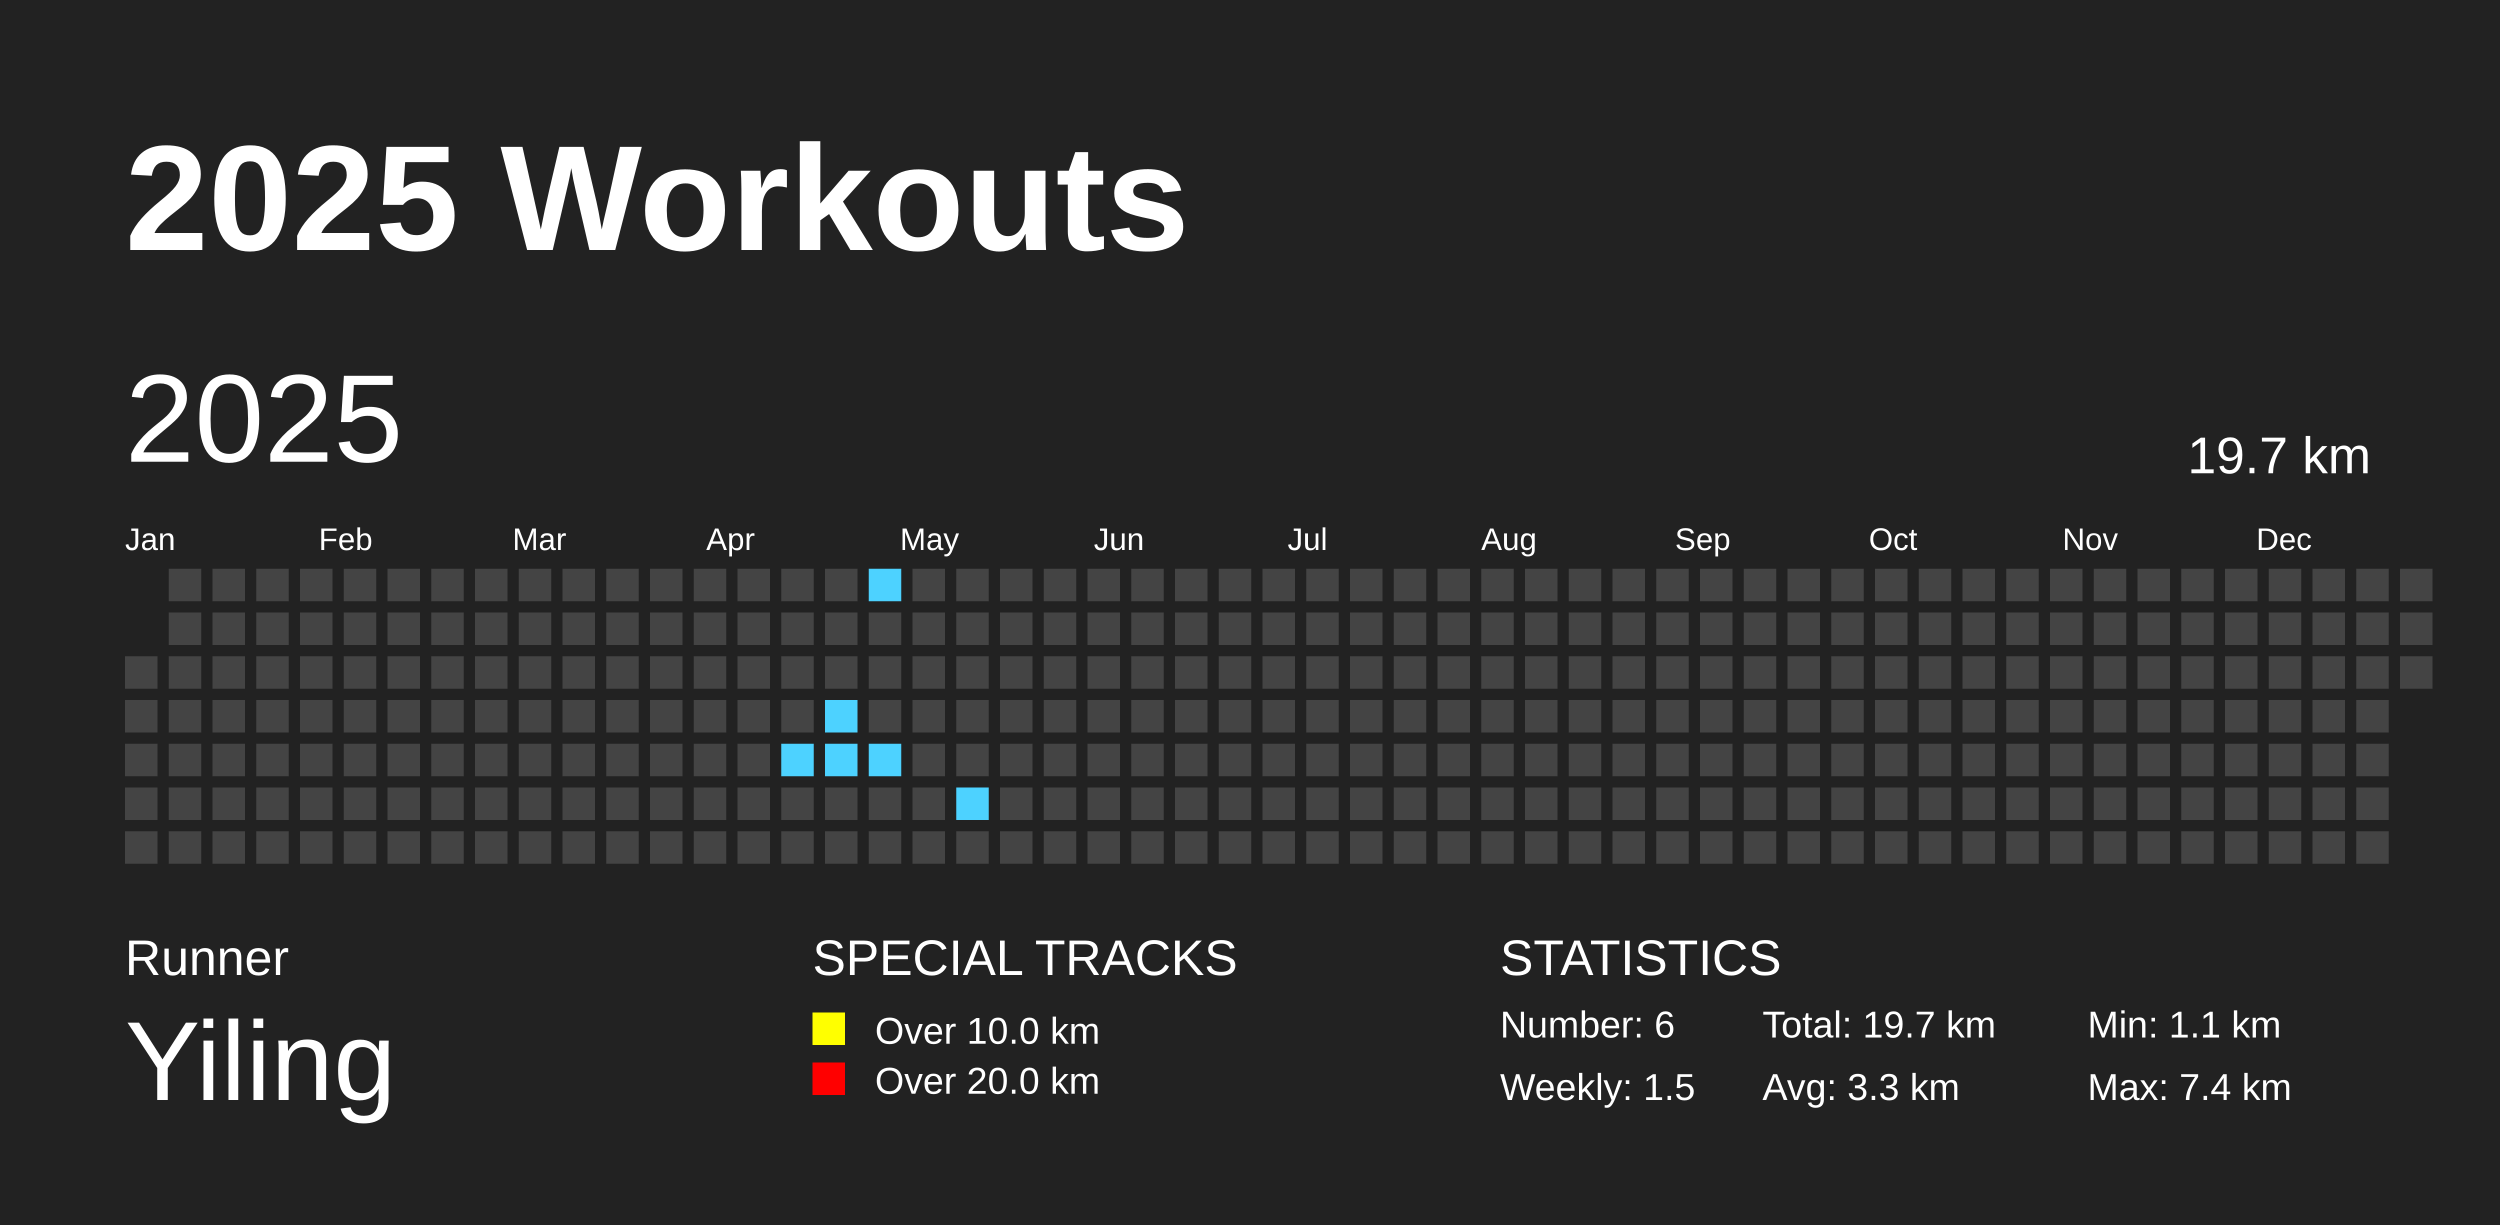
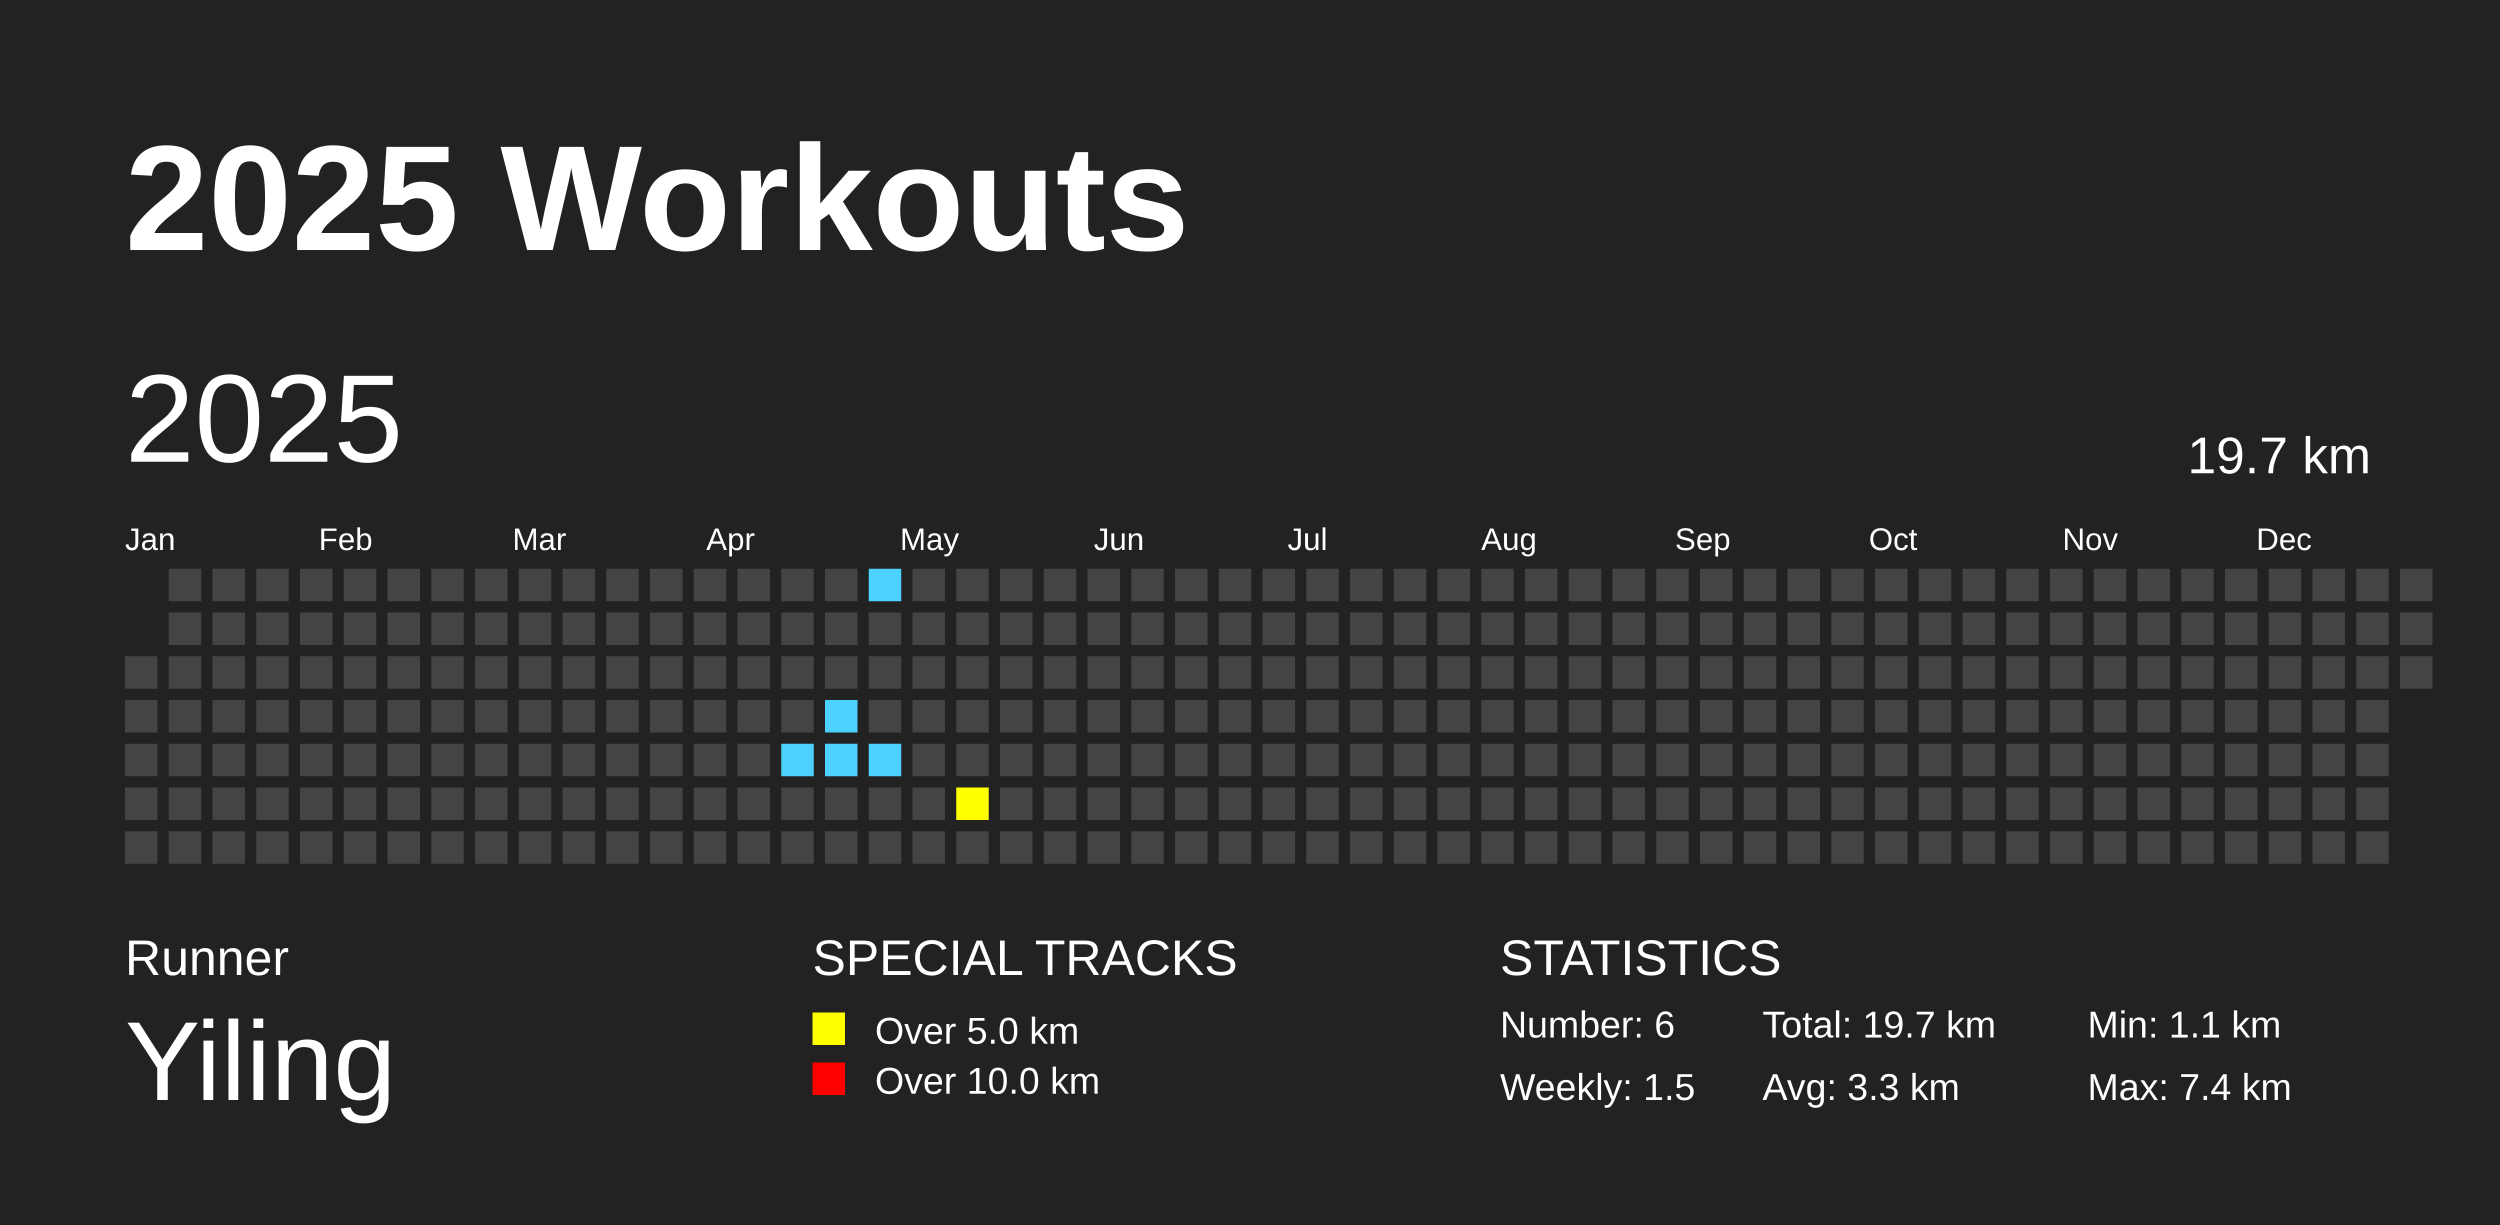
<svg xmlns="http://www.w3.org/2000/svg" baseProfile="full" height="98mm" version="1.1" viewBox="0,0,200,98" width="200mm">
  <defs />
  <rect fill="#222222" height="98" width="200" x="0" y="0" />
  <text fill="#FFFFFF" style="font-size:12px; font-family:Arial; font-weight:bold;" x="10" y="20">2025 Workouts</text>
  <text fill="#FFFFFF" style="font-size:4px; font-family:Arial" x="10" y="78">Runner</text>
  <text fill="#FFFFFF" style="font-size:9px; font-family:Arial" x="10" y="88">Yiling</text>
  <text fill="#FFFFFF" style="font-size:4px; font-family:Arial" x="65" y="78">SPECIAL TRACKS</text>
  <rect fill="yellow" height="2.6" width="2.6" x="65" y="81" />
-   <text fill="#FFFFFF" style="font-size:3px; font-family:Arial" x="70" y="83.5">Over 10.0 km</text>
+   <text fill="#FFFFFF" style="font-size:3px; font-family:Arial" x="70" y="83.5">Over 5.0 km</text>
  <rect fill="red" height="2.6" width="2.6" x="65" y="85" />
-   <text fill="#FFFFFF" style="font-size:3px; font-family:Arial" x="70" y="87.5">Over 20.0 km</text>
+   <text fill="#FFFFFF" style="font-size:3px; font-family:Arial" x="70" y="87.5">Over 10.0 km</text>
  <text fill="#FFFFFF" style="font-size:4px; font-family:Arial" x="120" y="78">STATISTICS</text>
  <text fill="#FFFFFF" style="font-size:3px; font-family:Arial" x="120" y="83">Number: 6</text>
  <text fill="#FFFFFF" style="font-size:3px; font-family:Arial" x="120" y="88">Weekly: 1.5</text>
  <text fill="#FFFFFF" style="font-size:3px; font-family:Arial" x="141" y="83">Total: 19.7 km</text>
  <text fill="#FFFFFF" style="font-size:3px; font-family:Arial" x="141" y="88">Avg: 3.3 km</text>
  <text fill="#FFFFFF" style="font-size:3px; font-family:Arial" x="167" y="83">Min: 1.1 km</text>
  <text fill="#FFFFFF" style="font-size:3px; font-family:Arial" x="167" y="88">Max: 7.4 km</text>
  <text dominant-baseline="hanging" fill="#FFFFFF" style="font-size:10.0px; font-family:Arial;" x="10" y="30">2025</text>
  <text dominant-baseline="hanging" fill="#FFFFFF" style="font-size:4.125px; font-family:Arial;" x="175" y="35">19.7 km</text>
  <text fill="#FFFFFF" style="font-size:2.5px; font-family:Arial" x="10.0" y="44">Jan</text>
  <text fill="#FFFFFF" style="font-size:2.5px; font-family:Arial" x="25.5" y="44">Feb</text>
  <text fill="#FFFFFF" style="font-size:2.5px; font-family:Arial" x="41.0" y="44">Mar</text>
  <text fill="#FFFFFF" style="font-size:2.5px; font-family:Arial" x="56.5" y="44">Apr</text>
  <text fill="#FFFFFF" style="font-size:2.5px; font-family:Arial" x="72.0" y="44">May</text>
  <text fill="#FFFFFF" style="font-size:2.5px; font-family:Arial" x="87.5" y="44">Jun</text>
  <text fill="#FFFFFF" style="font-size:2.5px; font-family:Arial" x="103.0" y="44">Jul</text>
  <text fill="#FFFFFF" style="font-size:2.5px; font-family:Arial" x="118.5" y="44">Aug</text>
  <text fill="#FFFFFF" style="font-size:2.5px; font-family:Arial" x="134.0" y="44">Sep</text>
  <text fill="#FFFFFF" style="font-size:2.5px; font-family:Arial" x="149.5" y="44">Oct</text>
  <text fill="#FFFFFF" style="font-size:2.5px; font-family:Arial" x="165.0" y="44">Nov</text>
  <text fill="#FFFFFF" style="font-size:2.5px; font-family:Arial" x="180.5" y="44">Dec</text>
  <rect fill="#444444" height="2.6" width="2.6" x="10.0" y="52.5" />
  <rect fill="#444444" height="2.6" width="2.6" x="10.0" y="56.0" />
  <rect fill="#444444" height="2.6" width="2.6" x="10.0" y="59.5" />
  <rect fill="#444444" height="2.6" width="2.6" x="10.0" y="63.0" />
  <rect fill="#444444" height="2.6" width="2.6" x="10.0" y="66.5" />
  <rect fill="#444444" height="2.6" width="2.6" x="13.5" y="45.5" />
  <rect fill="#444444" height="2.6" width="2.6" x="13.5" y="49.0" />
  <rect fill="#444444" height="2.6" width="2.6" x="13.5" y="52.5" />
  <rect fill="#444444" height="2.6" width="2.6" x="13.5" y="56.0" />
  <rect fill="#444444" height="2.6" width="2.6" x="13.5" y="59.5" />
  <rect fill="#444444" height="2.6" width="2.6" x="13.5" y="63.0" />
  <rect fill="#444444" height="2.6" width="2.6" x="13.5" y="66.5" />
  <rect fill="#444444" height="2.6" width="2.6" x="17.0" y="45.5" />
  <rect fill="#444444" height="2.6" width="2.6" x="17.0" y="49.0" />
  <rect fill="#444444" height="2.6" width="2.6" x="17.0" y="52.5" />
  <rect fill="#444444" height="2.6" width="2.6" x="17.0" y="56.0" />
  <rect fill="#444444" height="2.6" width="2.6" x="17.0" y="59.5" />
  <rect fill="#444444" height="2.6" width="2.6" x="17.0" y="63.0" />
  <rect fill="#444444" height="2.6" width="2.6" x="17.0" y="66.5" />
  <rect fill="#444444" height="2.6" width="2.6" x="20.5" y="45.5" />
  <rect fill="#444444" height="2.6" width="2.6" x="20.5" y="49.0" />
  <rect fill="#444444" height="2.6" width="2.6" x="20.5" y="52.5" />
  <rect fill="#444444" height="2.6" width="2.6" x="20.5" y="56.0" />
  <rect fill="#444444" height="2.6" width="2.6" x="20.5" y="59.5" />
  <rect fill="#444444" height="2.6" width="2.6" x="20.5" y="63.0" />
  <rect fill="#444444" height="2.6" width="2.6" x="20.5" y="66.5" />
  <rect fill="#444444" height="2.6" width="2.6" x="24.0" y="45.5" />
  <rect fill="#444444" height="2.6" width="2.6" x="24.0" y="49.0" />
  <rect fill="#444444" height="2.6" width="2.6" x="24.0" y="52.5" />
  <rect fill="#444444" height="2.6" width="2.6" x="24.0" y="56.0" />
  <rect fill="#444444" height="2.6" width="2.6" x="24.0" y="59.5" />
  <rect fill="#444444" height="2.6" width="2.6" x="24.0" y="63.0" />
  <rect fill="#444444" height="2.6" width="2.6" x="24.0" y="66.5" />
  <rect fill="#444444" height="2.6" width="2.6" x="27.5" y="45.5" />
  <rect fill="#444444" height="2.6" width="2.6" x="27.5" y="49.0" />
  <rect fill="#444444" height="2.6" width="2.6" x="27.5" y="52.5" />
  <rect fill="#444444" height="2.6" width="2.6" x="27.5" y="56.0" />
  <rect fill="#444444" height="2.6" width="2.6" x="27.5" y="59.5" />
  <rect fill="#444444" height="2.6" width="2.6" x="27.5" y="63.0" />
  <rect fill="#444444" height="2.6" width="2.6" x="27.5" y="66.5" />
  <rect fill="#444444" height="2.6" width="2.6" x="31.0" y="45.5" />
  <rect fill="#444444" height="2.6" width="2.6" x="31.0" y="49.0" />
  <rect fill="#444444" height="2.6" width="2.6" x="31.0" y="52.5" />
  <rect fill="#444444" height="2.6" width="2.6" x="31.0" y="56.0" />
  <rect fill="#444444" height="2.6" width="2.6" x="31.0" y="59.5" />
  <rect fill="#444444" height="2.6" width="2.6" x="31.0" y="63.0" />
  <rect fill="#444444" height="2.6" width="2.6" x="31.0" y="66.5" />
  <rect fill="#444444" height="2.6" width="2.6" x="34.5" y="45.5" />
  <rect fill="#444444" height="2.6" width="2.6" x="34.5" y="49.0" />
  <rect fill="#444444" height="2.6" width="2.6" x="34.5" y="52.5" />
  <rect fill="#444444" height="2.6" width="2.6" x="34.5" y="56.0" />
  <rect fill="#444444" height="2.6" width="2.6" x="34.5" y="59.5" />
  <rect fill="#444444" height="2.6" width="2.6" x="34.5" y="63.0" />
  <rect fill="#444444" height="2.6" width="2.6" x="34.5" y="66.5" />
  <rect fill="#444444" height="2.6" width="2.6" x="38.0" y="45.5" />
  <rect fill="#444444" height="2.6" width="2.6" x="38.0" y="49.0" />
  <rect fill="#444444" height="2.6" width="2.6" x="38.0" y="52.5" />
  <rect fill="#444444" height="2.6" width="2.6" x="38.0" y="56.0" />
  <rect fill="#444444" height="2.6" width="2.6" x="38.0" y="59.5" />
  <rect fill="#444444" height="2.6" width="2.6" x="38.0" y="63.0" />
  <rect fill="#444444" height="2.6" width="2.6" x="38.0" y="66.5" />
  <rect fill="#444444" height="2.6" width="2.6" x="41.5" y="45.5" />
  <rect fill="#444444" height="2.6" width="2.6" x="41.5" y="49.0" />
  <rect fill="#444444" height="2.6" width="2.6" x="41.5" y="52.5" />
  <rect fill="#444444" height="2.6" width="2.6" x="41.5" y="56.0" />
  <rect fill="#444444" height="2.6" width="2.6" x="41.5" y="59.5" />
  <rect fill="#444444" height="2.6" width="2.6" x="41.5" y="63.0" />
  <rect fill="#444444" height="2.6" width="2.6" x="41.5" y="66.5" />
  <rect fill="#444444" height="2.6" width="2.6" x="45.0" y="45.5" />
  <rect fill="#444444" height="2.6" width="2.6" x="45.0" y="49.0" />
  <rect fill="#444444" height="2.6" width="2.6" x="45.0" y="52.5" />
  <rect fill="#444444" height="2.6" width="2.6" x="45.0" y="56.0" />
  <rect fill="#444444" height="2.6" width="2.6" x="45.0" y="59.5" />
  <rect fill="#444444" height="2.6" width="2.6" x="45.0" y="63.0" />
  <rect fill="#444444" height="2.6" width="2.6" x="45.0" y="66.5" />
  <rect fill="#444444" height="2.6" width="2.6" x="48.5" y="45.5" />
  <rect fill="#444444" height="2.6" width="2.6" x="48.5" y="49.0" />
  <rect fill="#444444" height="2.6" width="2.6" x="48.5" y="52.5" />
  <rect fill="#444444" height="2.6" width="2.6" x="48.5" y="56.0" />
  <rect fill="#444444" height="2.6" width="2.6" x="48.5" y="59.5" />
  <rect fill="#444444" height="2.6" width="2.6" x="48.5" y="63.0" />
  <rect fill="#444444" height="2.6" width="2.6" x="48.5" y="66.5" />
  <rect fill="#444444" height="2.6" width="2.6" x="52.0" y="45.5" />
  <rect fill="#444444" height="2.6" width="2.6" x="52.0" y="49.0" />
  <rect fill="#444444" height="2.6" width="2.6" x="52.0" y="52.5" />
  <rect fill="#444444" height="2.6" width="2.6" x="52.0" y="56.0" />
  <rect fill="#444444" height="2.6" width="2.6" x="52.0" y="59.5" />
  <rect fill="#444444" height="2.6" width="2.6" x="52.0" y="63.0" />
  <rect fill="#444444" height="2.6" width="2.6" x="52.0" y="66.5" />
  <rect fill="#444444" height="2.6" width="2.6" x="55.5" y="45.5" />
  <rect fill="#444444" height="2.6" width="2.6" x="55.5" y="49.0" />
  <rect fill="#444444" height="2.6" width="2.6" x="55.5" y="52.5" />
  <rect fill="#444444" height="2.6" width="2.6" x="55.5" y="56.0" />
  <rect fill="#444444" height="2.6" width="2.6" x="55.5" y="59.5" />
  <rect fill="#444444" height="2.6" width="2.6" x="55.5" y="63.0" />
  <rect fill="#444444" height="2.6" width="2.6" x="55.5" y="66.5" />
  <rect fill="#444444" height="2.6" width="2.6" x="59.0" y="45.5" />
  <rect fill="#444444" height="2.6" width="2.6" x="59.0" y="49.0" />
  <rect fill="#444444" height="2.6" width="2.6" x="59.0" y="52.5" />
  <rect fill="#444444" height="2.6" width="2.6" x="59.0" y="56.0" />
  <rect fill="#444444" height="2.6" width="2.6" x="59.0" y="59.5" />
  <rect fill="#444444" height="2.6" width="2.6" x="59.0" y="63.0" />
  <rect fill="#444444" height="2.6" width="2.6" x="59.0" y="66.5" />
  <rect fill="#444444" height="2.6" width="2.6" x="62.5" y="45.5" />
  <rect fill="#444444" height="2.6" width="2.6" x="62.5" y="49.0" />
  <rect fill="#444444" height="2.6" width="2.6" x="62.5" y="52.5" />
  <rect fill="#444444" height="2.6" width="2.6" x="62.5" y="56.0" />
  <rect fill="#4DD2FF" height="2.6" width="2.6" x="62.5" y="59.5" />
  <rect fill="#444444" height="2.6" width="2.6" x="62.5" y="63.0" />
  <rect fill="#444444" height="2.6" width="2.6" x="62.5" y="66.5" />
  <rect fill="#444444" height="2.6" width="2.6" x="66.0" y="45.5" />
  <rect fill="#444444" height="2.6" width="2.6" x="66.0" y="49.0" />
  <rect fill="#444444" height="2.6" width="2.6" x="66.0" y="52.5" />
  <rect fill="#4DD2FF" height="2.6" width="2.6" x="66.0" y="56.0" />
  <rect fill="#4DD2FF" height="2.6" width="2.6" x="66.0" y="59.5" />
  <rect fill="#444444" height="2.6" width="2.6" x="66.0" y="63.0" />
  <rect fill="#444444" height="2.6" width="2.6" x="66.0" y="66.5" />
  <rect fill="#4DD2FF" height="2.6" width="2.6" x="69.5" y="45.5" />
  <rect fill="#444444" height="2.6" width="2.6" x="69.5" y="49.0" />
  <rect fill="#444444" height="2.6" width="2.6" x="69.5" y="52.5" />
  <rect fill="#444444" height="2.6" width="2.6" x="69.5" y="56.0" />
  <rect fill="#4DD2FF" height="2.6" width="2.6" x="69.5" y="59.5" />
  <rect fill="#444444" height="2.6" width="2.6" x="69.5" y="63.0" />
  <rect fill="#444444" height="2.6" width="2.6" x="69.5" y="66.5" />
  <rect fill="#444444" height="2.6" width="2.6" x="73.0" y="45.5" />
  <rect fill="#444444" height="2.6" width="2.6" x="73.0" y="49.0" />
  <rect fill="#444444" height="2.6" width="2.6" x="73.0" y="52.5" />
  <rect fill="#444444" height="2.6" width="2.6" x="73.0" y="56.0" />
  <rect fill="#444444" height="2.6" width="2.6" x="73.0" y="59.5" />
  <rect fill="#444444" height="2.6" width="2.6" x="73.0" y="63.0" />
  <rect fill="#444444" height="2.6" width="2.6" x="73.0" y="66.5" />
  <rect fill="#444444" height="2.6" width="2.6" x="76.5" y="45.5" />
  <rect fill="#444444" height="2.6" width="2.6" x="76.5" y="49.0" />
  <rect fill="#444444" height="2.6" width="2.6" x="76.5" y="52.5" />
  <rect fill="#444444" height="2.6" width="2.6" x="76.5" y="56.0" />
  <rect fill="#444444" height="2.6" width="2.6" x="76.5" y="59.5" />
-   <rect fill="#4DD2FF" height="2.6" width="2.6" x="76.5" y="63.0" />
+   <rect fill="yellow" height="2.6" width="2.6" x="76.5" y="63.0" />
  <rect fill="#444444" height="2.6" width="2.6" x="76.5" y="66.5" />
  <rect fill="#444444" height="2.6" width="2.6" x="80.0" y="45.5" />
  <rect fill="#444444" height="2.6" width="2.6" x="80.0" y="49.0" />
  <rect fill="#444444" height="2.6" width="2.6" x="80.0" y="52.5" />
  <rect fill="#444444" height="2.6" width="2.6" x="80.0" y="56.0" />
  <rect fill="#444444" height="2.6" width="2.6" x="80.0" y="59.5" />
  <rect fill="#444444" height="2.6" width="2.6" x="80.0" y="63.0" />
  <rect fill="#444444" height="2.6" width="2.6" x="80.0" y="66.5" />
  <rect fill="#444444" height="2.6" width="2.6" x="83.5" y="45.5" />
  <rect fill="#444444" height="2.6" width="2.6" x="83.5" y="49.0" />
  <rect fill="#444444" height="2.6" width="2.6" x="83.5" y="52.5" />
  <rect fill="#444444" height="2.6" width="2.6" x="83.5" y="56.0" />
  <rect fill="#444444" height="2.6" width="2.6" x="83.5" y="59.5" />
  <rect fill="#444444" height="2.6" width="2.6" x="83.5" y="63.0" />
  <rect fill="#444444" height="2.6" width="2.6" x="83.5" y="66.5" />
  <rect fill="#444444" height="2.6" width="2.6" x="87.0" y="45.5" />
  <rect fill="#444444" height="2.6" width="2.6" x="87.0" y="49.0" />
  <rect fill="#444444" height="2.6" width="2.6" x="87.0" y="52.5" />
  <rect fill="#444444" height="2.6" width="2.6" x="87.0" y="56.0" />
  <rect fill="#444444" height="2.6" width="2.6" x="87.0" y="59.5" />
  <rect fill="#444444" height="2.6" width="2.6" x="87.0" y="63.0" />
  <rect fill="#444444" height="2.6" width="2.6" x="87.0" y="66.5" />
  <rect fill="#444444" height="2.6" width="2.6" x="90.5" y="45.5" />
  <rect fill="#444444" height="2.6" width="2.6" x="90.5" y="49.0" />
  <rect fill="#444444" height="2.6" width="2.6" x="90.5" y="52.5" />
  <rect fill="#444444" height="2.6" width="2.6" x="90.5" y="56.0" />
  <rect fill="#444444" height="2.6" width="2.6" x="90.5" y="59.5" />
  <rect fill="#444444" height="2.6" width="2.6" x="90.5" y="63.0" />
  <rect fill="#444444" height="2.6" width="2.6" x="90.5" y="66.5" />
  <rect fill="#444444" height="2.6" width="2.6" x="94.0" y="45.5" />
  <rect fill="#444444" height="2.6" width="2.6" x="94.0" y="49.0" />
  <rect fill="#444444" height="2.6" width="2.6" x="94.0" y="52.5" />
  <rect fill="#444444" height="2.6" width="2.6" x="94.0" y="56.0" />
  <rect fill="#444444" height="2.6" width="2.6" x="94.0" y="59.5" />
  <rect fill="#444444" height="2.6" width="2.6" x="94.0" y="63.0" />
  <rect fill="#444444" height="2.6" width="2.6" x="94.0" y="66.5" />
  <rect fill="#444444" height="2.6" width="2.6" x="97.5" y="45.5" />
  <rect fill="#444444" height="2.6" width="2.6" x="97.5" y="49.0" />
  <rect fill="#444444" height="2.6" width="2.6" x="97.5" y="52.5" />
  <rect fill="#444444" height="2.6" width="2.6" x="97.5" y="56.0" />
  <rect fill="#444444" height="2.6" width="2.6" x="97.5" y="59.5" />
  <rect fill="#444444" height="2.6" width="2.6" x="97.5" y="63.0" />
  <rect fill="#444444" height="2.6" width="2.6" x="97.5" y="66.5" />
  <rect fill="#444444" height="2.6" width="2.6" x="101.0" y="45.5" />
  <rect fill="#444444" height="2.6" width="2.6" x="101.0" y="49.0" />
  <rect fill="#444444" height="2.6" width="2.6" x="101.0" y="52.5" />
  <rect fill="#444444" height="2.6" width="2.6" x="101.0" y="56.0" />
  <rect fill="#444444" height="2.6" width="2.6" x="101.0" y="59.5" />
  <rect fill="#444444" height="2.6" width="2.6" x="101.0" y="63.0" />
  <rect fill="#444444" height="2.6" width="2.6" x="101.0" y="66.5" />
  <rect fill="#444444" height="2.6" width="2.6" x="104.5" y="45.5" />
  <rect fill="#444444" height="2.6" width="2.6" x="104.5" y="49.0" />
  <rect fill="#444444" height="2.6" width="2.6" x="104.5" y="52.5" />
  <rect fill="#444444" height="2.6" width="2.6" x="104.5" y="56.0" />
  <rect fill="#444444" height="2.6" width="2.6" x="104.5" y="59.5" />
  <rect fill="#444444" height="2.6" width="2.6" x="104.5" y="63.0" />
  <rect fill="#444444" height="2.6" width="2.6" x="104.5" y="66.5" />
  <rect fill="#444444" height="2.6" width="2.6" x="108.0" y="45.5" />
  <rect fill="#444444" height="2.6" width="2.6" x="108.0" y="49.0" />
  <rect fill="#444444" height="2.6" width="2.6" x="108.0" y="52.5" />
  <rect fill="#444444" height="2.6" width="2.6" x="108.0" y="56.0" />
  <rect fill="#444444" height="2.6" width="2.6" x="108.0" y="59.5" />
  <rect fill="#444444" height="2.6" width="2.6" x="108.0" y="63.0" />
  <rect fill="#444444" height="2.6" width="2.6" x="108.0" y="66.5" />
  <rect fill="#444444" height="2.6" width="2.6" x="111.5" y="45.5" />
  <rect fill="#444444" height="2.6" width="2.6" x="111.5" y="49.0" />
  <rect fill="#444444" height="2.6" width="2.6" x="111.5" y="52.5" />
  <rect fill="#444444" height="2.6" width="2.6" x="111.5" y="56.0" />
  <rect fill="#444444" height="2.6" width="2.6" x="111.5" y="59.5" />
  <rect fill="#444444" height="2.6" width="2.6" x="111.5" y="63.0" />
  <rect fill="#444444" height="2.6" width="2.6" x="111.5" y="66.5" />
  <rect fill="#444444" height="2.6" width="2.6" x="115.0" y="45.5" />
  <rect fill="#444444" height="2.6" width="2.6" x="115.0" y="49.0" />
  <rect fill="#444444" height="2.6" width="2.6" x="115.0" y="52.5" />
  <rect fill="#444444" height="2.6" width="2.6" x="115.0" y="56.0" />
  <rect fill="#444444" height="2.6" width="2.6" x="115.0" y="59.5" />
  <rect fill="#444444" height="2.6" width="2.6" x="115.0" y="63.0" />
  <rect fill="#444444" height="2.6" width="2.6" x="115.0" y="66.5" />
  <rect fill="#444444" height="2.6" width="2.6" x="118.5" y="45.5" />
  <rect fill="#444444" height="2.6" width="2.6" x="118.5" y="49.0" />
  <rect fill="#444444" height="2.6" width="2.6" x="118.5" y="52.5" />
  <rect fill="#444444" height="2.6" width="2.6" x="118.5" y="56.0" />
  <rect fill="#444444" height="2.6" width="2.6" x="118.5" y="59.5" />
  <rect fill="#444444" height="2.6" width="2.6" x="118.5" y="63.0" />
  <rect fill="#444444" height="2.6" width="2.6" x="118.5" y="66.5" />
  <rect fill="#444444" height="2.6" width="2.6" x="122.0" y="45.5" />
  <rect fill="#444444" height="2.6" width="2.6" x="122.0" y="49.0" />
  <rect fill="#444444" height="2.6" width="2.6" x="122.0" y="52.5" />
  <rect fill="#444444" height="2.6" width="2.6" x="122.0" y="56.0" />
  <rect fill="#444444" height="2.6" width="2.6" x="122.0" y="59.5" />
  <rect fill="#444444" height="2.6" width="2.6" x="122.0" y="63.0" />
  <rect fill="#444444" height="2.6" width="2.6" x="122.0" y="66.5" />
  <rect fill="#444444" height="2.6" width="2.6" x="125.5" y="45.5" />
  <rect fill="#444444" height="2.6" width="2.6" x="125.5" y="49.0" />
  <rect fill="#444444" height="2.6" width="2.6" x="125.5" y="52.5" />
  <rect fill="#444444" height="2.6" width="2.6" x="125.5" y="56.0" />
  <rect fill="#444444" height="2.6" width="2.6" x="125.5" y="59.5" />
  <rect fill="#444444" height="2.6" width="2.6" x="125.5" y="63.0" />
  <rect fill="#444444" height="2.6" width="2.6" x="125.5" y="66.5" />
  <rect fill="#444444" height="2.6" width="2.6" x="129.0" y="45.5" />
  <rect fill="#444444" height="2.6" width="2.6" x="129.0" y="49.0" />
  <rect fill="#444444" height="2.6" width="2.6" x="129.0" y="52.5" />
  <rect fill="#444444" height="2.6" width="2.6" x="129.0" y="56.0" />
  <rect fill="#444444" height="2.6" width="2.6" x="129.0" y="59.5" />
  <rect fill="#444444" height="2.6" width="2.6" x="129.0" y="63.0" />
  <rect fill="#444444" height="2.6" width="2.6" x="129.0" y="66.5" />
  <rect fill="#444444" height="2.6" width="2.6" x="132.5" y="45.5" />
  <rect fill="#444444" height="2.6" width="2.6" x="132.5" y="49.0" />
  <rect fill="#444444" height="2.6" width="2.6" x="132.5" y="52.5" />
  <rect fill="#444444" height="2.6" width="2.6" x="132.5" y="56.0" />
  <rect fill="#444444" height="2.6" width="2.6" x="132.5" y="59.5" />
  <rect fill="#444444" height="2.6" width="2.6" x="132.5" y="63.0" />
  <rect fill="#444444" height="2.6" width="2.6" x="132.5" y="66.5" />
  <rect fill="#444444" height="2.6" width="2.6" x="136.0" y="45.5" />
  <rect fill="#444444" height="2.6" width="2.6" x="136.0" y="49.0" />
  <rect fill="#444444" height="2.6" width="2.6" x="136.0" y="52.5" />
  <rect fill="#444444" height="2.6" width="2.6" x="136.0" y="56.0" />
  <rect fill="#444444" height="2.6" width="2.6" x="136.0" y="59.5" />
  <rect fill="#444444" height="2.6" width="2.6" x="136.0" y="63.0" />
  <rect fill="#444444" height="2.6" width="2.6" x="136.0" y="66.5" />
  <rect fill="#444444" height="2.6" width="2.6" x="139.5" y="45.5" />
  <rect fill="#444444" height="2.6" width="2.6" x="139.5" y="49.0" />
  <rect fill="#444444" height="2.6" width="2.6" x="139.5" y="52.5" />
  <rect fill="#444444" height="2.6" width="2.6" x="139.5" y="56.0" />
  <rect fill="#444444" height="2.6" width="2.6" x="139.5" y="59.5" />
  <rect fill="#444444" height="2.6" width="2.6" x="139.5" y="63.0" />
  <rect fill="#444444" height="2.6" width="2.6" x="139.5" y="66.5" />
  <rect fill="#444444" height="2.6" width="2.6" x="143.0" y="45.5" />
  <rect fill="#444444" height="2.6" width="2.6" x="143.0" y="49.0" />
  <rect fill="#444444" height="2.6" width="2.6" x="143.0" y="52.5" />
  <rect fill="#444444" height="2.6" width="2.6" x="143.0" y="56.0" />
  <rect fill="#444444" height="2.6" width="2.6" x="143.0" y="59.5" />
  <rect fill="#444444" height="2.6" width="2.6" x="143.0" y="63.0" />
  <rect fill="#444444" height="2.6" width="2.6" x="143.0" y="66.5" />
  <rect fill="#444444" height="2.6" width="2.6" x="146.5" y="45.5" />
  <rect fill="#444444" height="2.6" width="2.6" x="146.5" y="49.0" />
  <rect fill="#444444" height="2.6" width="2.6" x="146.5" y="52.5" />
  <rect fill="#444444" height="2.6" width="2.6" x="146.5" y="56.0" />
  <rect fill="#444444" height="2.6" width="2.6" x="146.5" y="59.5" />
  <rect fill="#444444" height="2.6" width="2.6" x="146.5" y="63.0" />
  <rect fill="#444444" height="2.6" width="2.6" x="146.5" y="66.5" />
  <rect fill="#444444" height="2.6" width="2.6" x="150.0" y="45.5" />
  <rect fill="#444444" height="2.6" width="2.6" x="150.0" y="49.0" />
  <rect fill="#444444" height="2.6" width="2.6" x="150.0" y="52.5" />
  <rect fill="#444444" height="2.6" width="2.6" x="150.0" y="56.0" />
  <rect fill="#444444" height="2.6" width="2.6" x="150.0" y="59.5" />
  <rect fill="#444444" height="2.6" width="2.6" x="150.0" y="63.0" />
  <rect fill="#444444" height="2.6" width="2.6" x="150.0" y="66.5" />
  <rect fill="#444444" height="2.6" width="2.6" x="153.5" y="45.5" />
  <rect fill="#444444" height="2.6" width="2.6" x="153.5" y="49.0" />
  <rect fill="#444444" height="2.6" width="2.6" x="153.5" y="52.5" />
  <rect fill="#444444" height="2.6" width="2.6" x="153.5" y="56.0" />
  <rect fill="#444444" height="2.6" width="2.6" x="153.5" y="59.5" />
  <rect fill="#444444" height="2.6" width="2.6" x="153.5" y="63.0" />
  <rect fill="#444444" height="2.6" width="2.6" x="153.5" y="66.5" />
  <rect fill="#444444" height="2.6" width="2.6" x="157.0" y="45.5" />
  <rect fill="#444444" height="2.6" width="2.6" x="157.0" y="49.0" />
  <rect fill="#444444" height="2.6" width="2.6" x="157.0" y="52.5" />
  <rect fill="#444444" height="2.6" width="2.6" x="157.0" y="56.0" />
  <rect fill="#444444" height="2.6" width="2.6" x="157.0" y="59.5" />
  <rect fill="#444444" height="2.6" width="2.6" x="157.0" y="63.0" />
  <rect fill="#444444" height="2.6" width="2.6" x="157.0" y="66.5" />
  <rect fill="#444444" height="2.6" width="2.6" x="160.5" y="45.5" />
  <rect fill="#444444" height="2.6" width="2.6" x="160.5" y="49.0" />
  <rect fill="#444444" height="2.6" width="2.6" x="160.5" y="52.5" />
  <rect fill="#444444" height="2.6" width="2.6" x="160.5" y="56.0" />
  <rect fill="#444444" height="2.6" width="2.6" x="160.5" y="59.5" />
  <rect fill="#444444" height="2.6" width="2.6" x="160.5" y="63.0" />
  <rect fill="#444444" height="2.6" width="2.6" x="160.5" y="66.5" />
  <rect fill="#444444" height="2.6" width="2.6" x="164.0" y="45.5" />
  <rect fill="#444444" height="2.6" width="2.6" x="164.0" y="49.0" />
  <rect fill="#444444" height="2.6" width="2.6" x="164.0" y="52.5" />
  <rect fill="#444444" height="2.6" width="2.6" x="164.0" y="56.0" />
  <rect fill="#444444" height="2.6" width="2.6" x="164.0" y="59.5" />
  <rect fill="#444444" height="2.6" width="2.6" x="164.0" y="63.0" />
  <rect fill="#444444" height="2.6" width="2.6" x="164.0" y="66.5" />
  <rect fill="#444444" height="2.6" width="2.6" x="167.5" y="45.5" />
  <rect fill="#444444" height="2.6" width="2.6" x="167.5" y="49.0" />
  <rect fill="#444444" height="2.6" width="2.6" x="167.5" y="52.5" />
  <rect fill="#444444" height="2.6" width="2.6" x="167.5" y="56.0" />
  <rect fill="#444444" height="2.6" width="2.6" x="167.5" y="59.5" />
  <rect fill="#444444" height="2.6" width="2.6" x="167.5" y="63.0" />
  <rect fill="#444444" height="2.6" width="2.6" x="167.5" y="66.5" />
  <rect fill="#444444" height="2.6" width="2.6" x="171.0" y="45.5" />
  <rect fill="#444444" height="2.6" width="2.6" x="171.0" y="49.0" />
  <rect fill="#444444" height="2.6" width="2.6" x="171.0" y="52.5" />
  <rect fill="#444444" height="2.6" width="2.6" x="171.0" y="56.0" />
  <rect fill="#444444" height="2.6" width="2.6" x="171.0" y="59.5" />
  <rect fill="#444444" height="2.6" width="2.6" x="171.0" y="63.0" />
  <rect fill="#444444" height="2.6" width="2.6" x="171.0" y="66.5" />
  <rect fill="#444444" height="2.6" width="2.6" x="174.5" y="45.5" />
  <rect fill="#444444" height="2.6" width="2.6" x="174.5" y="49.0" />
  <rect fill="#444444" height="2.6" width="2.6" x="174.5" y="52.5" />
  <rect fill="#444444" height="2.6" width="2.6" x="174.5" y="56.0" />
  <rect fill="#444444" height="2.6" width="2.6" x="174.5" y="59.5" />
  <rect fill="#444444" height="2.6" width="2.6" x="174.5" y="63.0" />
  <rect fill="#444444" height="2.6" width="2.6" x="174.5" y="66.5" />
  <rect fill="#444444" height="2.6" width="2.6" x="178.0" y="45.5" />
  <rect fill="#444444" height="2.6" width="2.6" x="178.0" y="49.0" />
  <rect fill="#444444" height="2.6" width="2.6" x="178.0" y="52.5" />
  <rect fill="#444444" height="2.6" width="2.6" x="178.0" y="56.0" />
  <rect fill="#444444" height="2.6" width="2.6" x="178.0" y="59.5" />
  <rect fill="#444444" height="2.6" width="2.6" x="178.0" y="63.0" />
  <rect fill="#444444" height="2.6" width="2.6" x="178.0" y="66.5" />
  <rect fill="#444444" height="2.6" width="2.6" x="181.5" y="45.5" />
  <rect fill="#444444" height="2.6" width="2.6" x="181.5" y="49.0" />
  <rect fill="#444444" height="2.6" width="2.6" x="181.5" y="52.5" />
  <rect fill="#444444" height="2.6" width="2.6" x="181.5" y="56.0" />
  <rect fill="#444444" height="2.6" width="2.6" x="181.5" y="59.5" />
  <rect fill="#444444" height="2.6" width="2.6" x="181.5" y="63.0" />
  <rect fill="#444444" height="2.6" width="2.6" x="181.5" y="66.5" />
  <rect fill="#444444" height="2.6" width="2.6" x="185.0" y="45.5" />
  <rect fill="#444444" height="2.6" width="2.6" x="185.0" y="49.0" />
  <rect fill="#444444" height="2.6" width="2.6" x="185.0" y="52.5" />
  <rect fill="#444444" height="2.6" width="2.6" x="185.0" y="56.0" />
  <rect fill="#444444" height="2.6" width="2.6" x="185.0" y="59.5" />
  <rect fill="#444444" height="2.6" width="2.6" x="185.0" y="63.0" />
  <rect fill="#444444" height="2.6" width="2.6" x="185.0" y="66.5" />
  <rect fill="#444444" height="2.6" width="2.6" x="188.5" y="45.5" />
  <rect fill="#444444" height="2.6" width="2.6" x="188.5" y="49.0" />
  <rect fill="#444444" height="2.6" width="2.6" x="188.5" y="52.5" />
  <rect fill="#444444" height="2.6" width="2.6" x="188.5" y="56.0" />
  <rect fill="#444444" height="2.6" width="2.6" x="188.5" y="59.5" />
  <rect fill="#444444" height="2.6" width="2.6" x="188.5" y="63.0" />
  <rect fill="#444444" height="2.6" width="2.6" x="188.5" y="66.5" />
  <rect fill="#444444" height="2.6" width="2.6" x="192.0" y="45.5" />
  <rect fill="#444444" height="2.6" width="2.6" x="192.0" y="49.0" />
  <rect fill="#444444" height="2.6" width="2.6" x="192.0" y="52.5" />
</svg>
